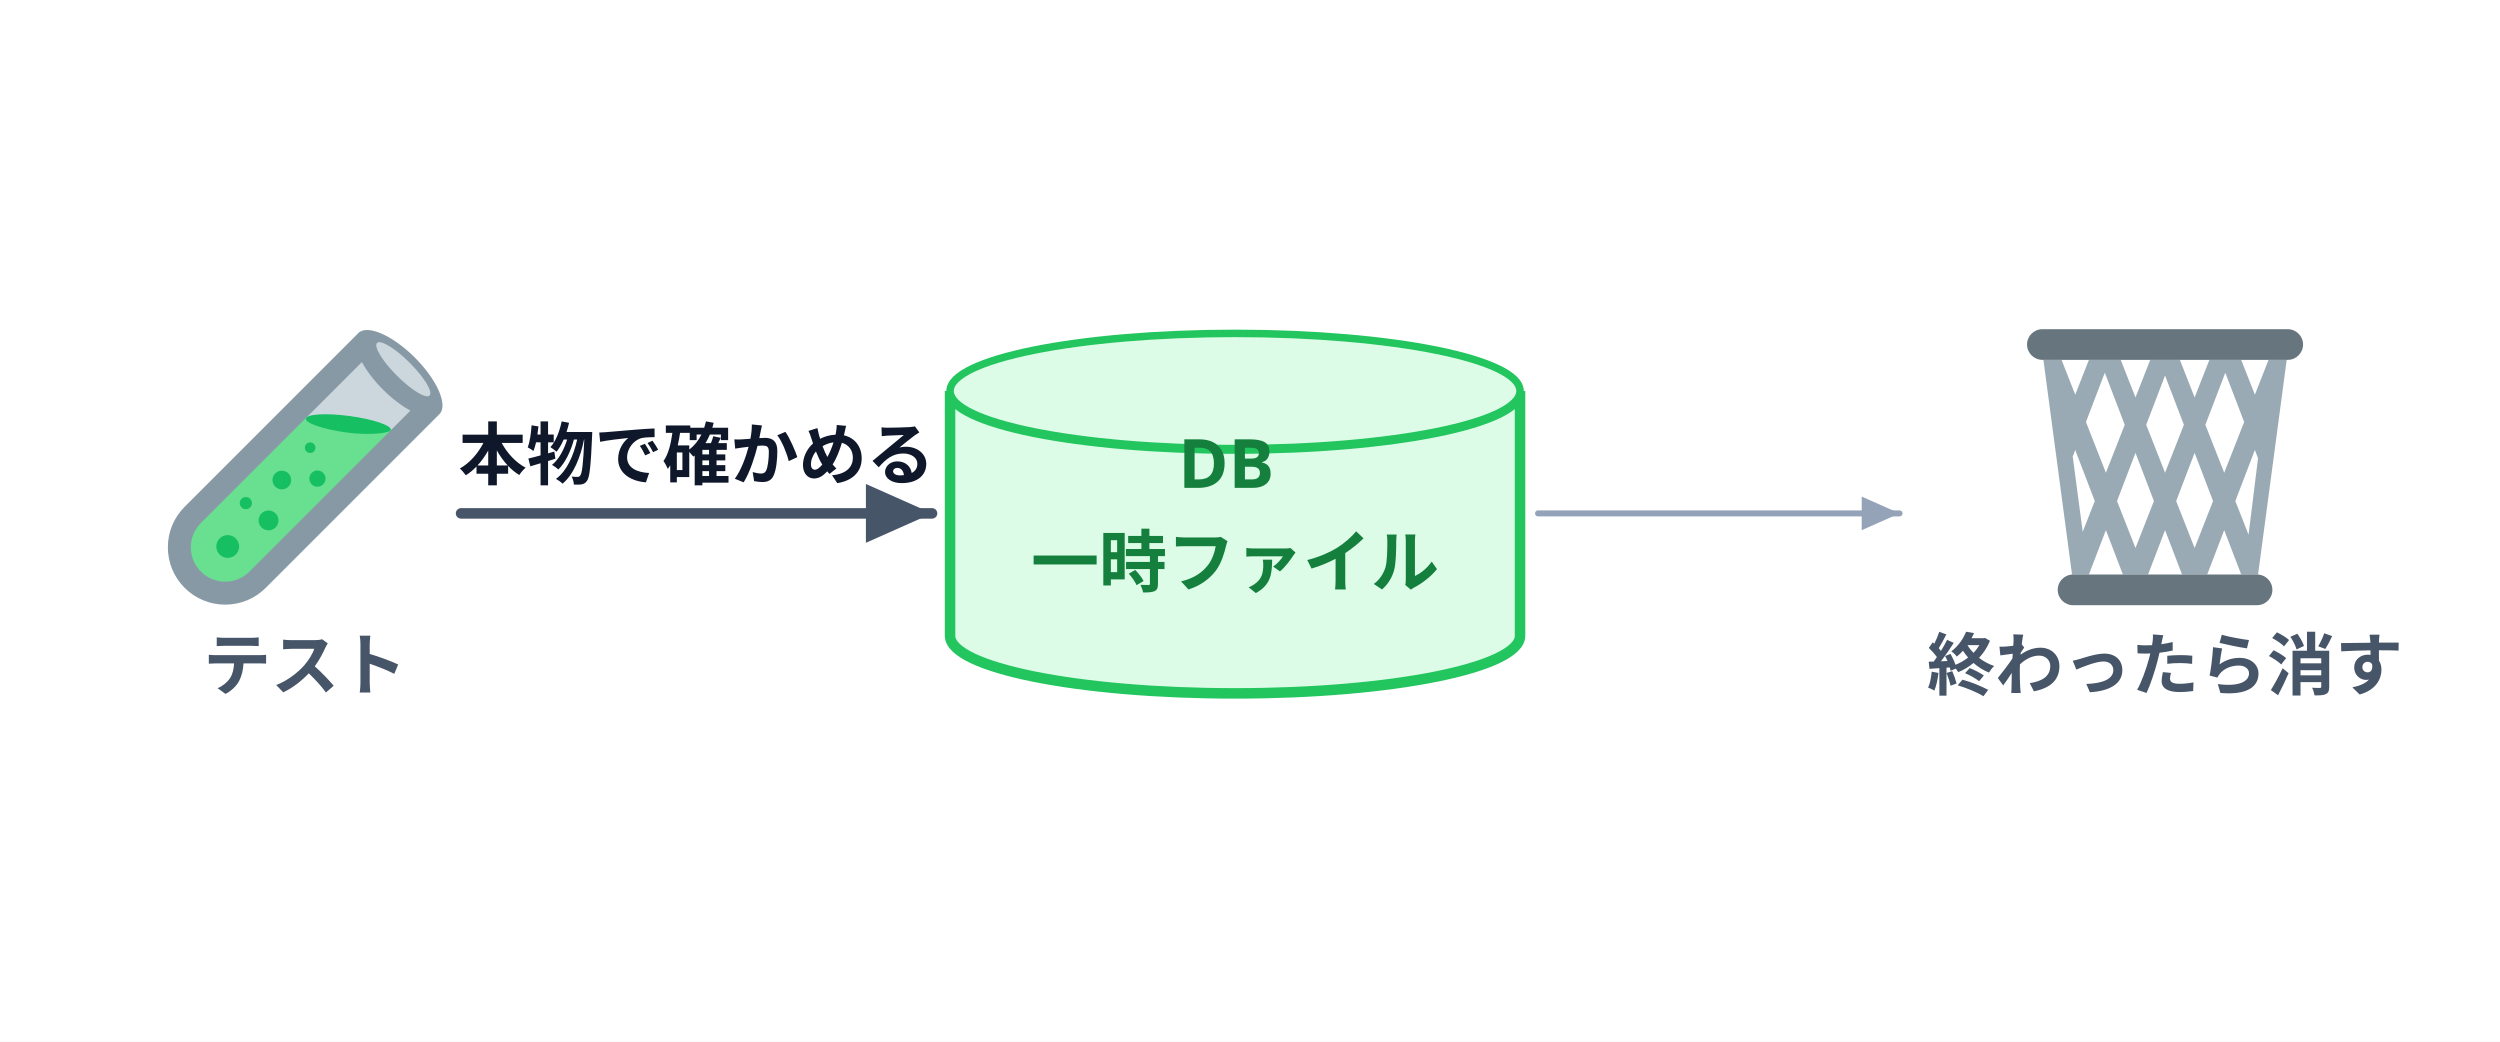
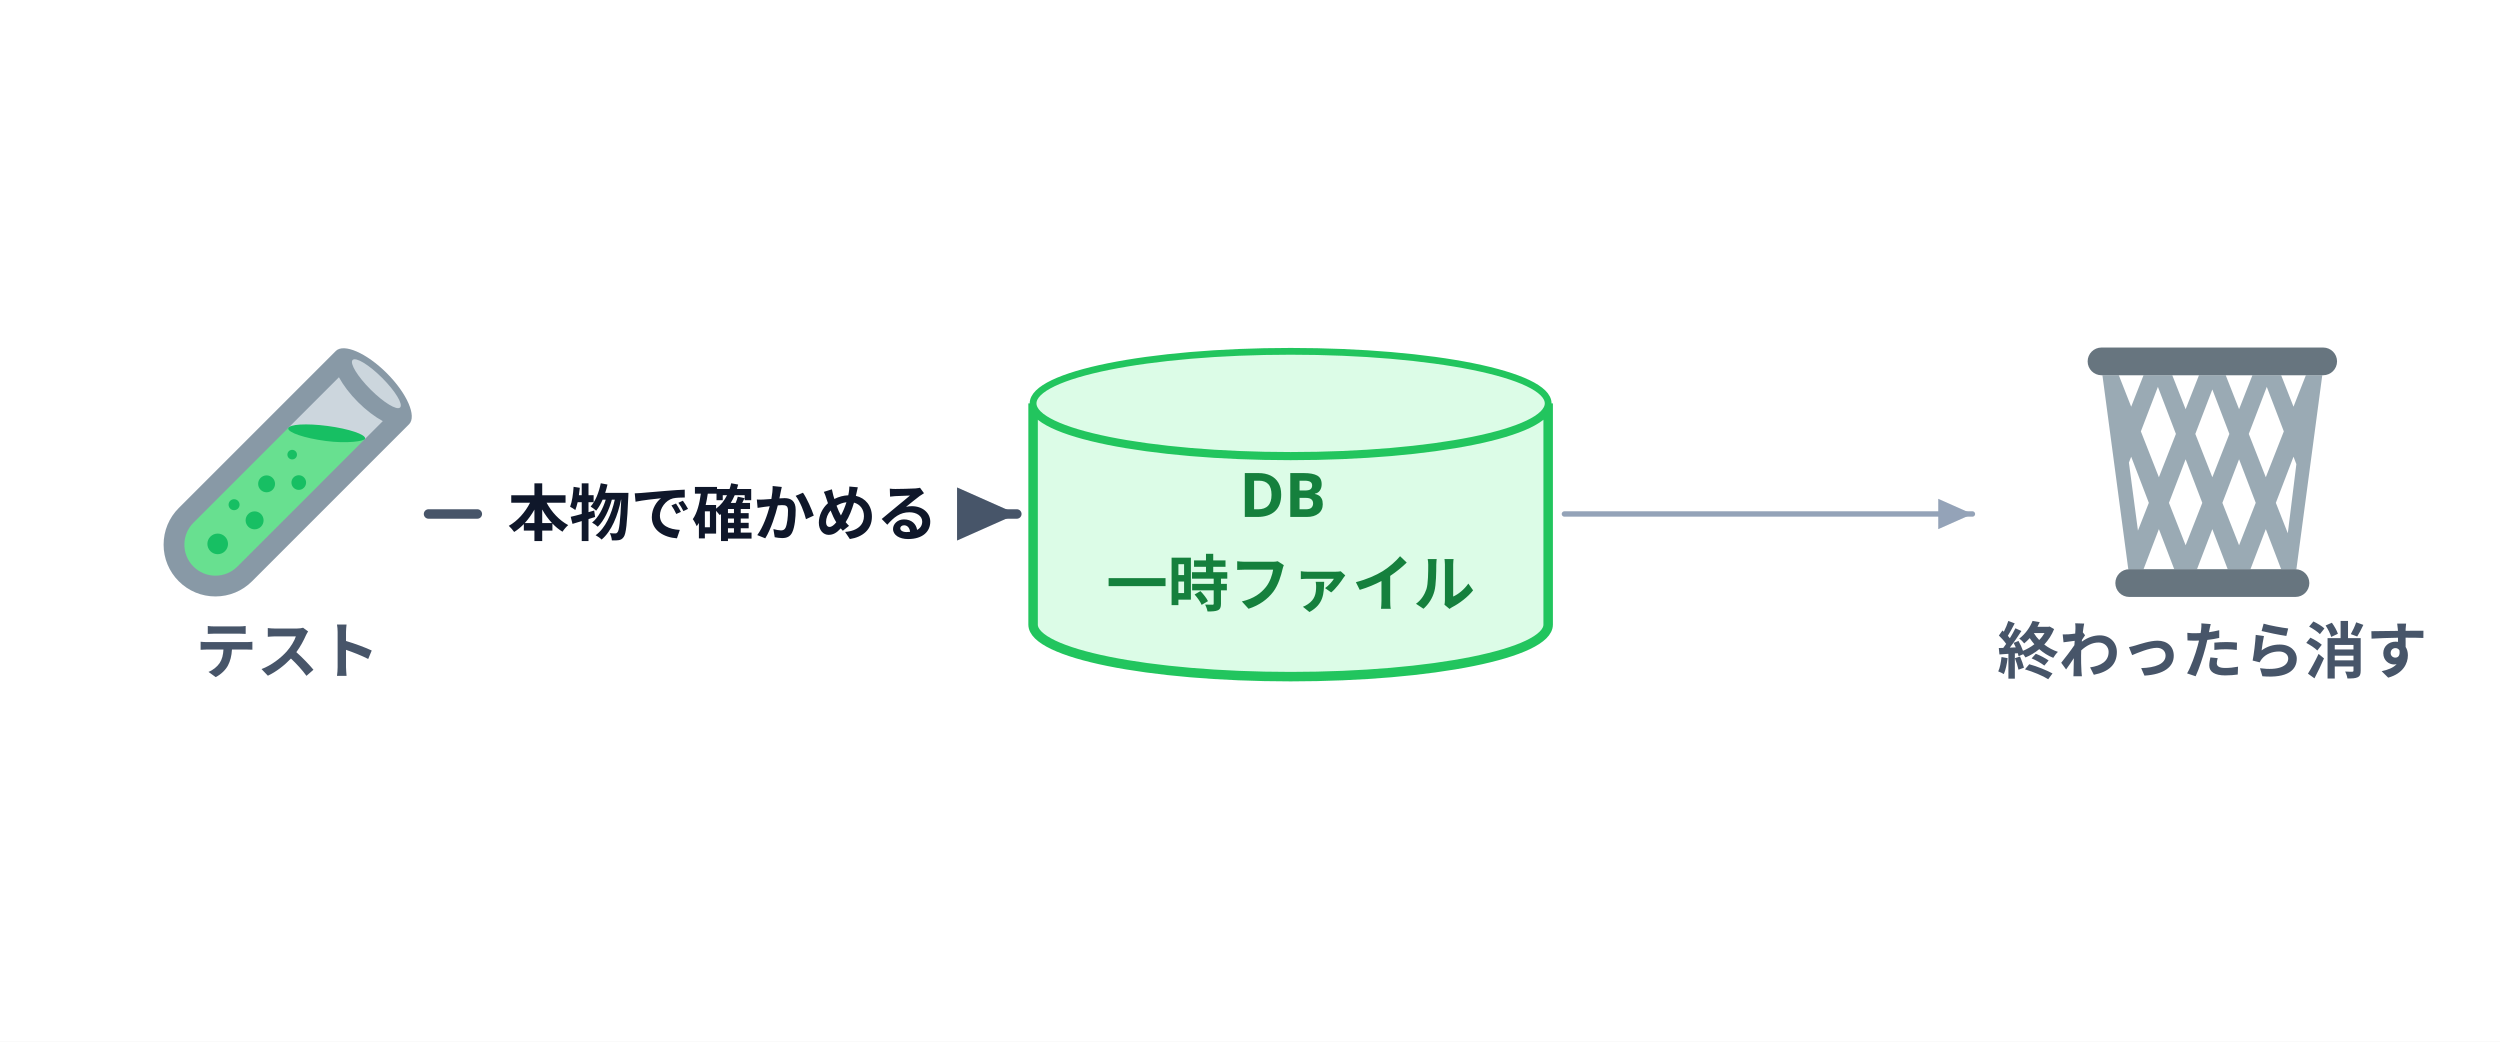
<svg xmlns="http://www.w3.org/2000/svg" width="960" height="400" viewBox="0 0 960 400" font-family="'Hiragino Sans','Noto Sans JP','Yu Gothic','Segoe UI',sans-serif">
  <defs>
    <marker id="aR" viewBox="0 0 10 10" refX="9" refY="5" markerWidth="7" markerHeight="7" orient="auto-start-reverse">
      <path d="M0 1 L9 5 L0 9 z" fill="#475569" />
    </marker>
    <marker id="aRsub" viewBox="0 0 10 10" refX="9" refY="5" markerWidth="7" markerHeight="7" orient="auto-start-reverse">
      <path d="M0 1 L9 5 L0 9 z" fill="#94a3b8" />
    </marker>
  </defs>
  <rect x="0" y="0" width="960" height="400" fill="#ffffff" />
-   <g transform="translate(-78.7 -113.9) scale(1.152)">
-     <svg x="124.0" y="208.6" width="92.0" height="92.0" viewBox="0 0 36 36">
+   <g transform="translate(-24.9 -83.7) scale(1.041)">
+     <svg x="84.0" y="208.6" width="92.0" height="92.0" viewBox="0 0 36 36">
      <path fill="#CCD6DD" d="M14.563 14.414L25.47 3.505l6.961 6.962-10.908 10.908z" />
      <path fill="#68E090" d="M8.103 34.399C2.5 34 1.5 30.062 1.635 27.932c.322-5.07 15.601-16.551 15.601-16.551l12.517 1.93c.001 0-17.389 21.392-21.65 21.088z" />
      <path fill="#8899A6" d="M32.326 3.708C29.405.787 26.104-.649 24.954.502c-.013.013-.022.031-.034.044-.006.006-.015.008-.021.014L2.295 23.164c-1.412 1.412-2.19 3.29-2.19 5.288 0 1.997.778 3.875 2.19 5.287 1.413 1.413 3.291 2.19 5.288 2.19 1.998 0 3.875-.777 5.287-2.189l22.604-22.604c.007-.007.009-.016.015-.023.013-.012.03-.02.043-.033 1.151-1.15-.285-4.451-3.206-7.372zM10.75 31.619c-.846.846-1.97 1.311-3.166 1.311s-2.321-.466-3.167-1.312c-.846-.846-1.312-1.97-1.312-3.167 0-1.196.466-2.32 1.311-3.166L25.412 4.29c.622 1.144 1.56 2.394 2.749 3.584 1.189 1.189 2.44 2.127 3.584 2.749L10.75 31.619z" />
      <path fill="#17BF63" d="M29.196 13.144c-.058.379-2.627.751-5.691.343-3.063-.408-5.482-1.223-5.403-1.82.08-.597 2.627-.751 5.691-.343s5.495 1.224 5.403 1.82zM10.84 23.247c-.31.31-.813.31-1.123 0-.31-.31-.31-.813 0-1.123.31-.31.813-.31 1.123 0 .31.31.31.813 0 1.123zm3.317 2.615c-.507.507-1.328.506-1.835 0-.506-.506-.506-1.328 0-1.834.507-.507 1.328-.506 1.834 0 .507.506.508 1.327.001 1.834zm1.677-5.324c-.476.476-1.25.476-1.726 0s-.476-1.249 0-1.726c.476-.476 1.249-.477 1.725 0 .478.477.478 1.25.001 1.726zm-6.868 8.858c-.581.581-1.524.581-2.105 0-.582-.582-.581-1.524 0-2.105s1.523-.581 2.105 0c.581.581.582 1.523 0 2.105zm11.396-9.158c-.413.413-1.083.413-1.496 0-.413-.413-.412-1.083.001-1.496.414-.414 1.083-.414 1.496-.001.413.414.413 1.083-.001 1.497zm-1.207-4.288c-.27.27-.708.27-.979 0-.27-.27-.27-.708 0-.979.27-.27.708-.271.979 0 .27.271.27.709 0 .979z" />
      <ellipse transform="rotate(-45.001 30.817 5.223)" fill="#CCD6DD" cx="30.817" cy="5.223" rx="1.184" ry="4.847" />
    </svg>
-     <text x="170" y="328.707" text-anchor="middle" font-size="22.667" fill="#475569" font-weight="600">テスト</text>
-     <path d="M385.0 229.2 A95.0 19.2 0 0 0 575.0 229.2 L575.0 310.8 A95.0 19.2 0 0 1 385.0 310.8 Z" fill="#dcfce7" stroke="#22c55e" stroke-width="3.5" />
-     <ellipse cx="480.0" cy="229.2" rx="95.0" ry="19.2" fill="#dcfce7" stroke="#22c55e" stroke-width="2.5" />
-     <text x="480" y="261.5" text-anchor="middle" font-size="22.667" fill="#15803d" font-weight="600">
-       <tspan x="480" dy="0">DB</tspan>
-       <tspan x="480" dy="32.867">一時ファイル</tspan>
+     <text x="130" y="328.707" text-anchor="middle" font-size="22.667" fill="#475569" font-weight="600">テスト</text>
+     <path d="M405.0 229.2 A95.0 19.2 0 0 0 595.0 229.2 L595.0 310.8 A95.0 19.2 0 0 1 405.0 310.8 Z" fill="#dcfce7" stroke="#22c55e" stroke-width="3.5" />
+     <ellipse cx="500.0" cy="229.2" rx="95.0" ry="19.2" fill="#dcfce7" stroke="#22c55e" stroke-width="2.5" />
+     <text x="500" y="271.1" text-anchor="middle" font-size="22.667" fill="#15803d" font-weight="600">
+       <tspan x="500" dy="0">DB</tspan>
+       <tspan x="500" dy="32.867">一時ファイル</tspan>
    </text>
-     <svg x="744.0" y="208.6" width="92.0" height="92.0" viewBox="0 0 36 36">
+     <svg x="794.0" y="208.6" width="92.0" height="92.0" viewBox="0 0 36 36">
      <path fill="#9AAAB4" d="M31.5 4l-1.784 4.542L27.932 4h-4.147l-1.926 4.903L19.932 4h-3.863l-1.926 4.903L12.216 4H8.068L6.284 8.542 4.5 4H2.133l3.735 28.013h24.263L33.867 4H31.5zm-5.642 1.678l2.459 6.425-2.601 6.621-2.457-6.254 2.599-6.792zM18 6.049l2.457 6.42L18 18.723l-2.457-6.254L18 6.049zm-7.858-.371l2.599 6.792-2.457 6.254-2.601-6.621 2.459-6.425zM5.958 16.611l.326-.853 2.549 6.66-1.573 4.004-1.302-9.811zM8.068 32l2.216-5.79L12.5 32H8.068zm3.668-9.582l2.407-6.288 2.406 6.288-2.406 6.126-2.407-6.126zM15.784 32L18 26.21 20.216 32h-4.432zm3.667-9.582l2.406-6.288 2.406 6.288-2.406 6.126-2.406-6.126zM23.5 32l2.216-5.79L27.932 32H23.5zm5.392-5.192l-1.725-4.39 2.549-6.659.411 1.074-1.235 9.975z" />
      <path fill="#67757F" d="M32 34c0-1.104-.896-2-2-2H6c-1.104 0-2 .896-2 2s.896 2 2 2h24c1.104 0 2-.896 2-2zm4-32c0-1.105-.896-2-2-2H2C.896 0 0 .896 0 2c0 1.105.896 2 2 2h32c1.104 0 2-.895 2-2z" />
    </svg>
-     <text x="790" y="328.707" text-anchor="middle" font-size="22.667" fill="#475569" font-weight="600">終わったら消す</text>
-     <path d="M222.00 270.00 L379.00 270.00" fill="none" stroke="#475569" stroke-width="3.5" stroke-linecap="round" stroke-linejoin="round" marker-end="url(#aR)" />
-     <text x="300.5" y="258.6" text-anchor="middle" font-size="22.667" fill="#0f172a" font-weight="600">本物で確かめる</text>
-     <path d="M581.00 270.00 L701.49 270.00" fill="none" stroke="#94a3b8" stroke-width="2.0" stroke-linecap="round" stroke-linejoin="round" marker-end="url(#aRsub)" />
+     <text x="840" y="328.707" text-anchor="middle" font-size="22.667" fill="#475569" font-weight="600">終わったら消す</text>
+     <path d="M182.00 270.00 L199.99 270.00" fill="none" stroke="#475569" stroke-width="3.5" stroke-linecap="round" stroke-linejoin="round" />
+     <path d="M381.01 270.00 L399.00 270.00" fill="none" stroke="#475569" stroke-width="3.5" stroke-linecap="round" stroke-linejoin="round" marker-end="url(#aR)" />
+     <text x="290.5" y="277.933" text-anchor="middle" font-size="22.667" fill="#0f172a" font-weight="600">本物で確かめる</text>
+     <path d="M601.00 270.00 L751.49 270.00" fill="none" stroke="#94a3b8" stroke-width="2.0" stroke-linecap="round" stroke-linejoin="round" marker-end="url(#aRsub)" />
  </g>
</svg>
